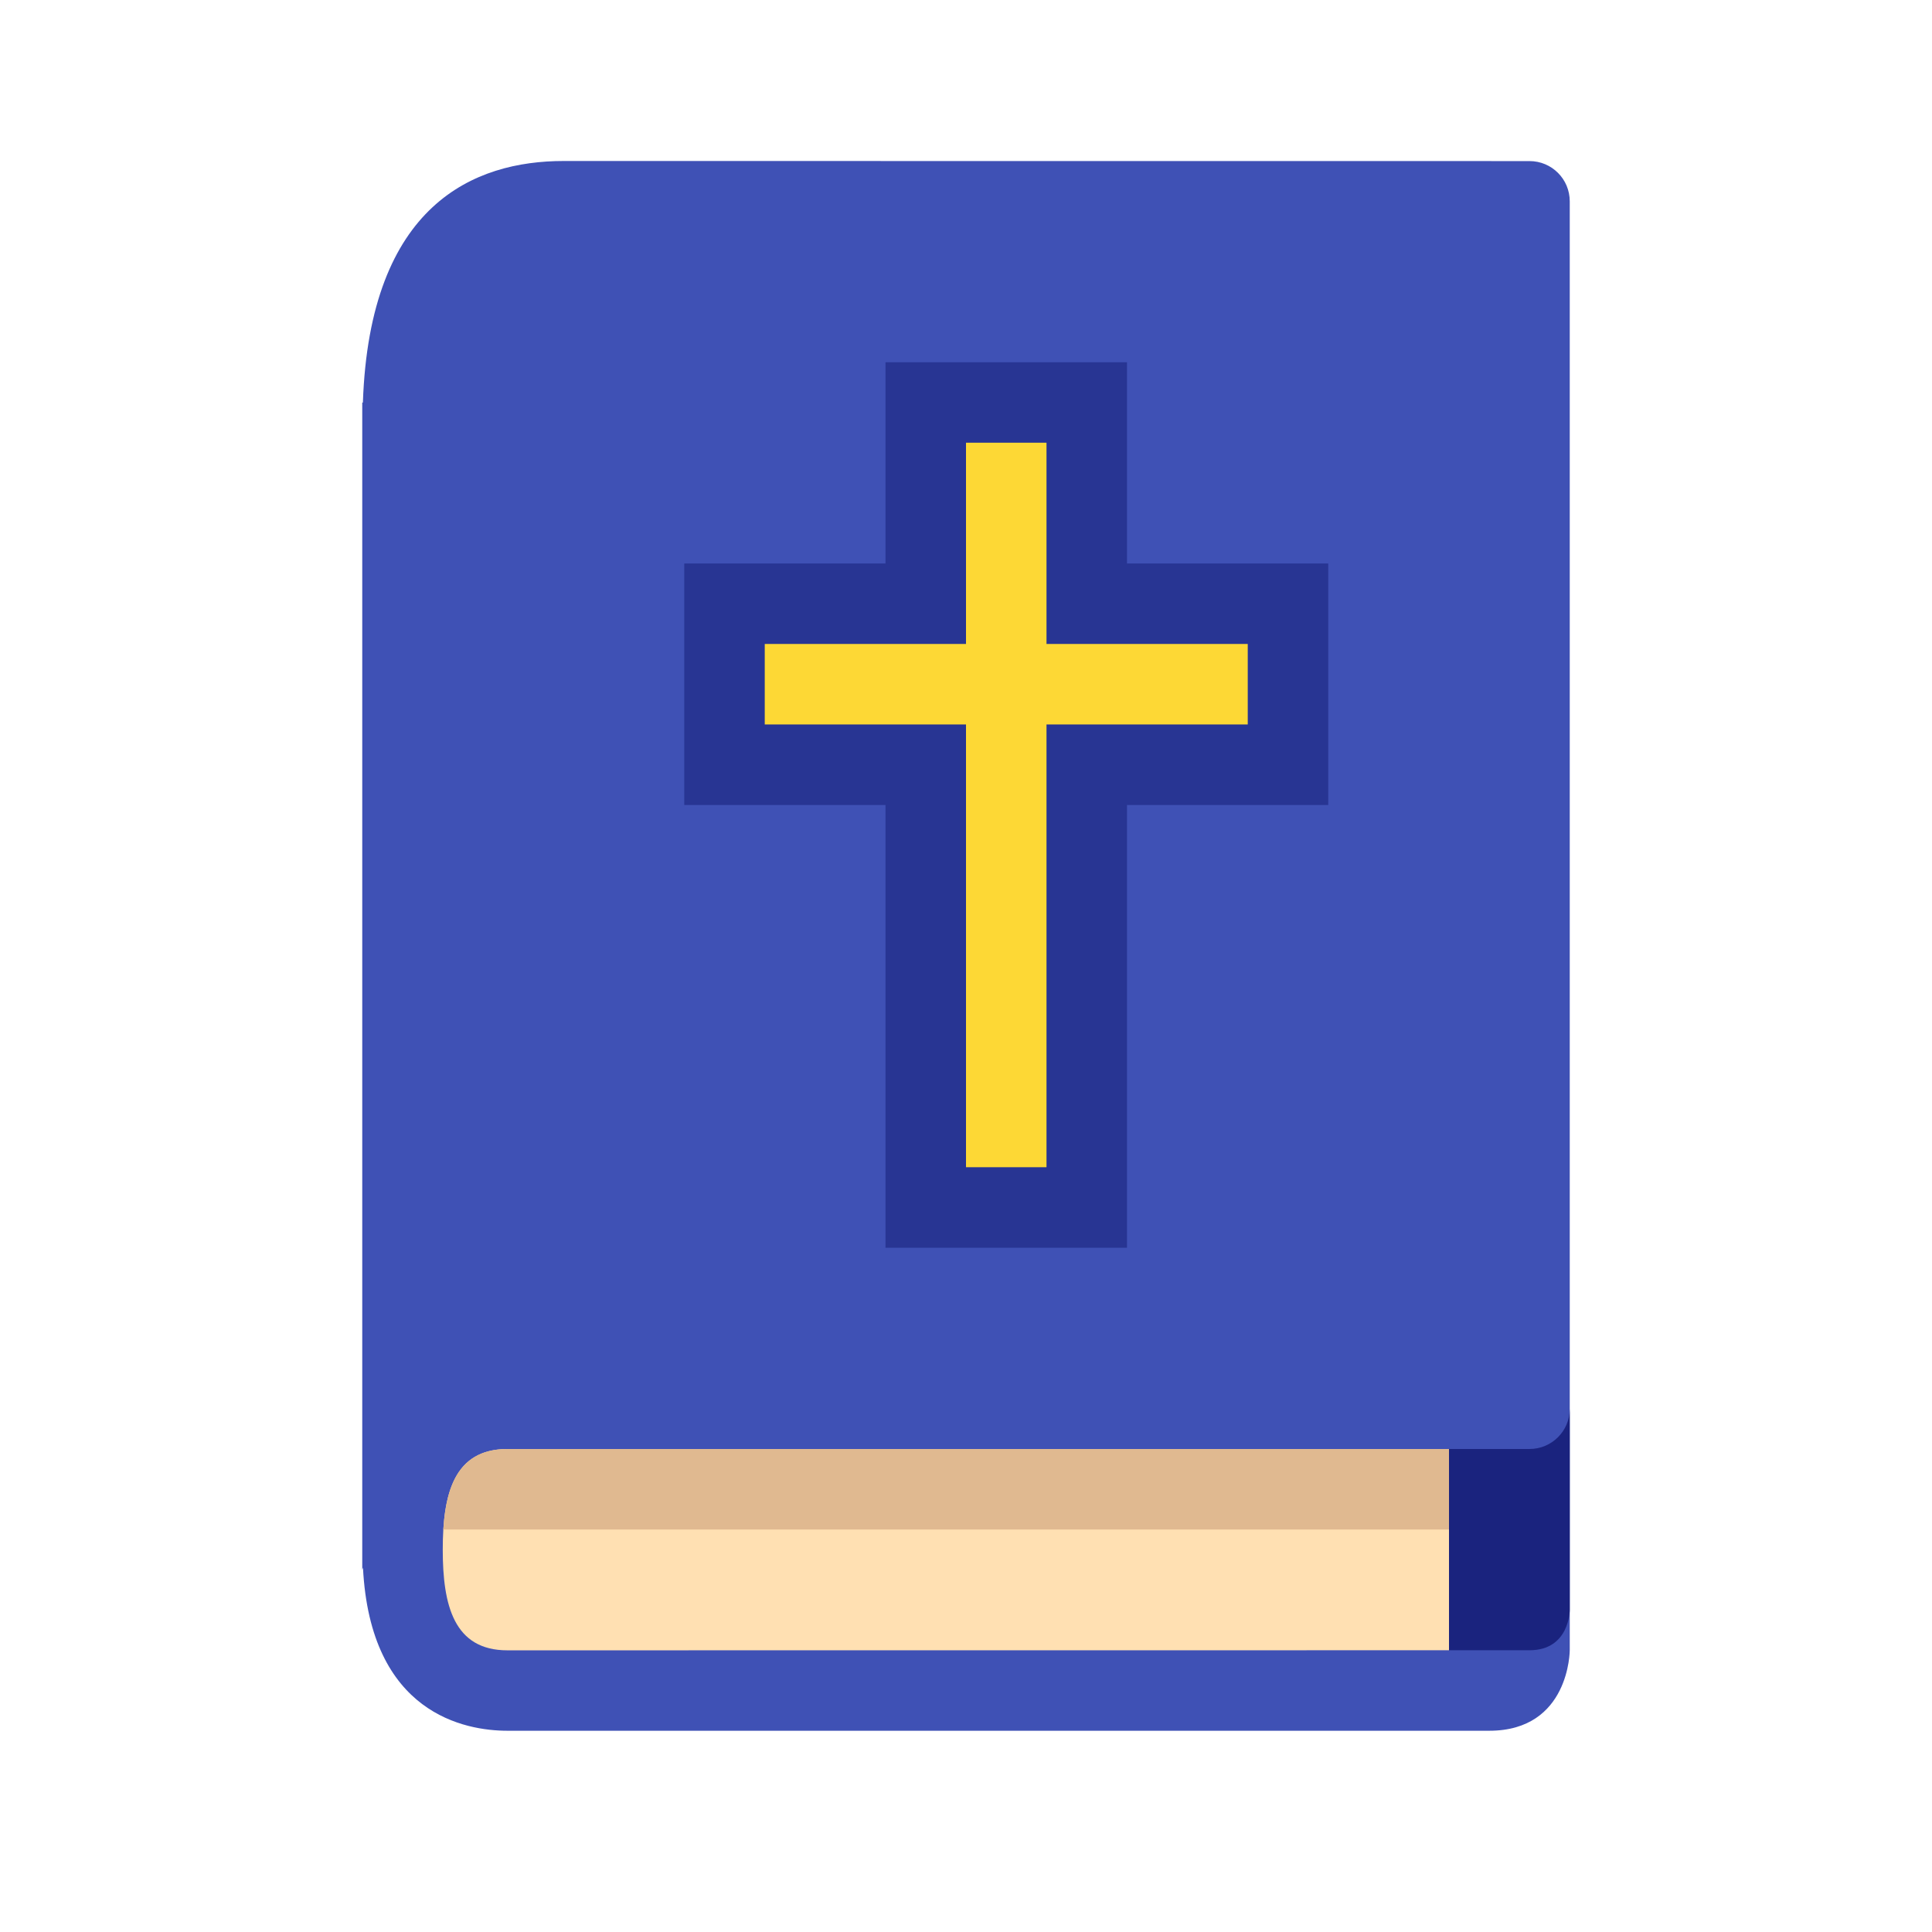
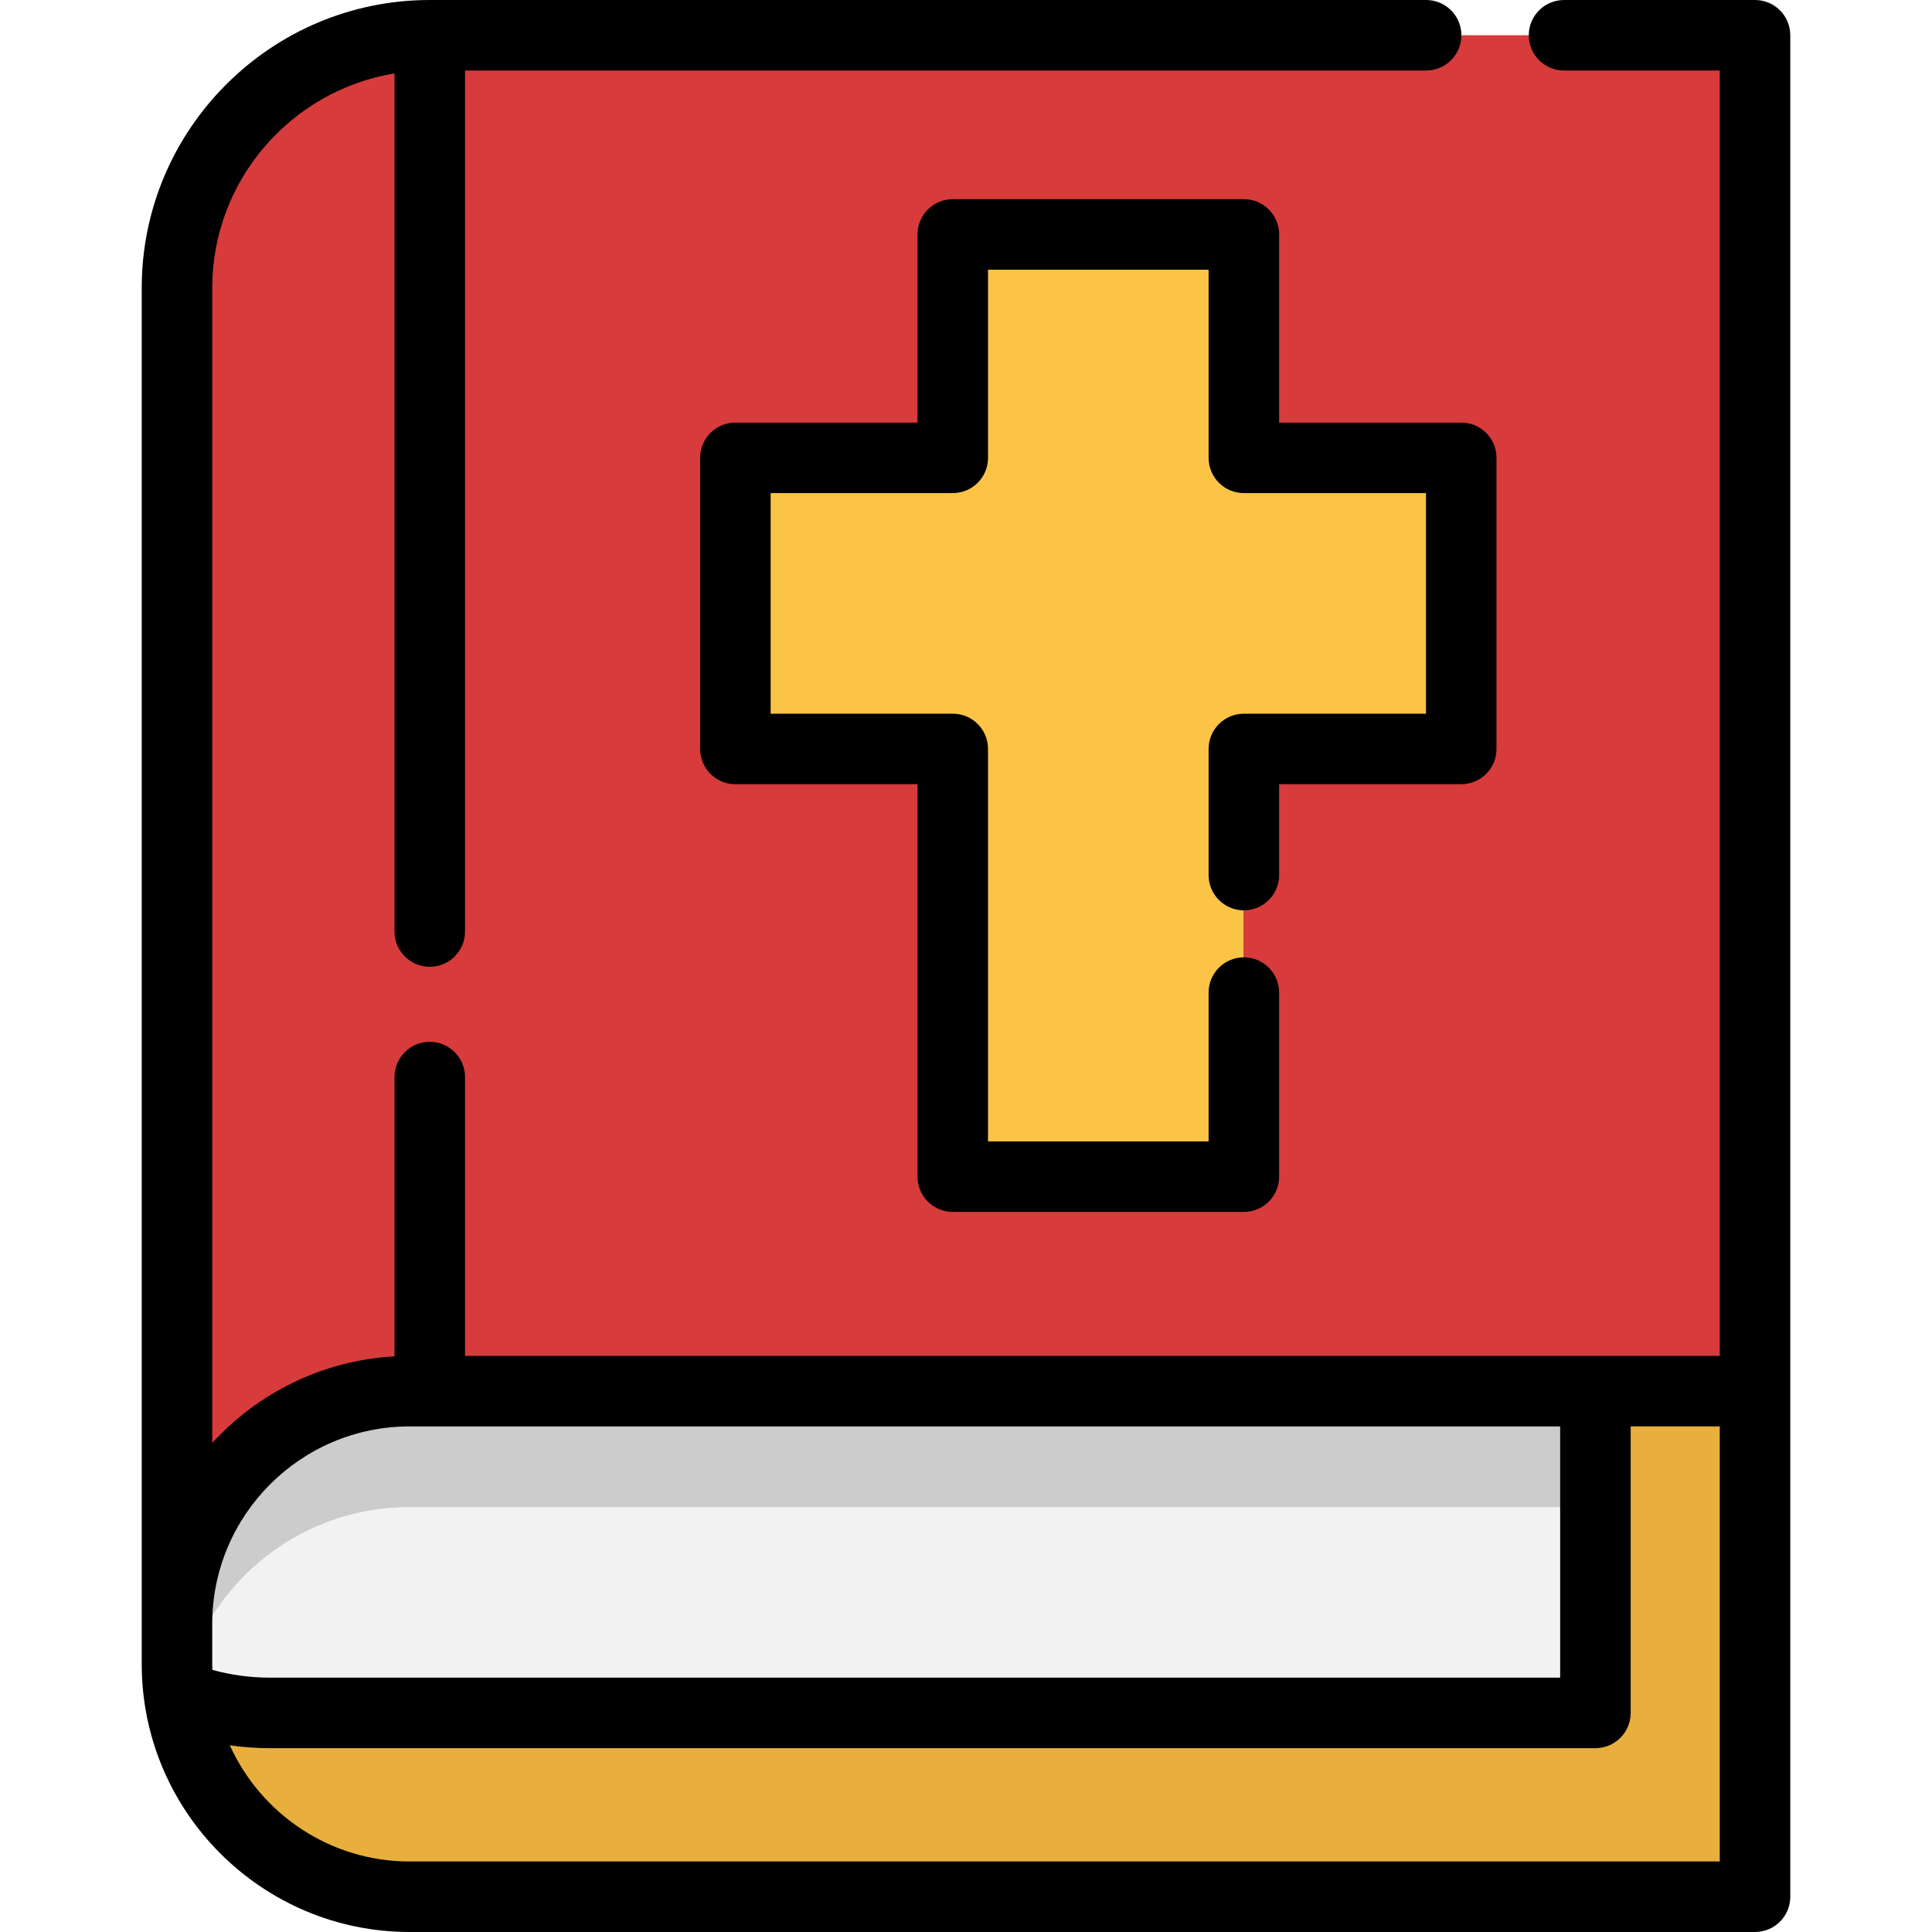
- <svg xmlns="http://www.w3.org/2000/svg" version="1.1" x="0px" y="0px" width="48" height="48" viewBox="0 0 48 48" enable-background="new 0 0 48 48" xml:space="preserve">
-   <path fill="#3F51B5" d="M38,4.002L14,4c-2.207,0-4.816,1.068-4.984,6.002H9c0,0,0,20.822,0,28.998l0.018-0.054  C9.2,42.585,11.565,43,12.607,43c0,0,23.893,0,24.393,0c2,0,2-2,2-2V5.002C39,4.449,38.553,4.002,38,4.002z" />
-   <g>
-     <rect x="22" y="9" fill="#283593" width="6" height="22" />
-     <rect x="17" y="14" fill="#283593" width="16" height="6" />
+ <svg xmlns="http://www.w3.org/2000/svg" height="800px" width="800px" version="1.1" id="Layer_1" viewBox="0 0 512.001 512.001" xml:space="preserve" fill="#000000">
+   <g id="SVGRepo_bgCarrier" stroke-width="0" />
+   <g id="SVGRepo_tracerCarrier" stroke-linecap="round" stroke-linejoin="round" />
+   <g id="SVGRepo_iconCarrier">
+     <path style="fill:#d73b3b;" d="M464.988,368.672V9.345H113.782c-36.999,0-66.993,29.994-66.993,66.993l0,0v359.327" />
+     <path style="fill:#E8AF3D;" d="M464.988,368.672H108.453c-34.057,0-61.663,27.608-61.663,61.663v10.658 c0,34.057,27.608,61.664,61.663,61.664h356.535V368.672z" />
+     <path style="fill:#F2F2F2;" d="M422.693,368.68v85.263H71.477c-8.148,0-15.946-1.445-23.172-4.111l-0.872,0.125 c-0.424-2.915-0.648-5.918-0.648-8.957v-10.664c0-34.06,27.607-61.667,61.667-61.667h314.241V368.68z" />
+     <path style="fill:#CCCCCC;" d="M422.693,368.668v30.734H108.452c-30.248,0-55.401,21.777-60.658,50.505l-0.361,0.05 c-0.424-2.915-0.648-5.918-0.648-8.957v-10.664c0-34.06,27.607-61.667,61.667-61.667L422.693,368.668L422.693,368.668z" />
+     <polygon style="fill:#FCC447;" points="387.131,121.337 329.527,121.337 329.527,62.128 252.383,62.128 252.383,121.337 194.779,121.337 194.779,198.481 252.383,198.481 252.383,311.829 329.527,311.829 329.527,198.481 387.131,198.481 " />
+     <path d="M465.101,0h-50.613c-5.16,0-9.344,4.183-9.344,9.344s4.183,9.344,9.344,9.344h41.27v340.64h-332.52v-73.891 c0-5.16-4.183-9.344-9.344-9.344c-5.16,0-9.344,4.183-9.344,9.344v74.011c-19.077,1.069-36.163,9.699-48.306,22.939V76.337 c0-28.606,20.947-52.402,48.306-56.881v227.41c0,5.16,4.183,9.344,9.344,9.344c5.16,0,9.344-4.183,9.344-9.344V18.687h254.706 c5.16,0,9.344-4.183,9.344-9.344S383.103,0,377.943,0H113.894C71.801,0,37.557,34.245,37.557,76.337v364.656 c0,39.153,31.854,71.008,71.008,71.008H465.1c5.16,0,9.344-4.183,9.344-9.344V368.67V9.344C474.444,4.183,470.261,0,465.101,0z M108.564,378.014h304.896v66.583H71.594c-5.224,0-10.354-0.693-15.311-2.056c-0.015-0.516-0.04-1.03-0.04-1.55v-10.658 C56.244,401.485,79.714,378.014,108.564,378.014z M455.757,493.313H108.564c-21.172,0-39.435-12.65-47.662-30.781 c3.523,0.493,7.091,0.752,10.691,0.752h351.21c5.16,0,9.344-4.183,9.344-9.344v-75.927h23.608v115.299H455.757z" />
+     <path d="M338.982,111.993V62.126c0-5.16-4.183-9.344-9.344-9.344h-77.144c-5.16,0-9.344,4.183-9.344,9.344v49.866h-48.26 c-5.16,0-9.344,4.183-9.344,9.344v77.144c0,5.16,4.183,9.344,9.344,9.344h48.26v104.005c0,5.16,4.183,9.344,9.344,9.344h77.144 c5.16,0,9.344-4.183,9.344-9.344v-48.781c0-5.16-4.183-9.344-9.344-9.344s-9.344,4.183-9.344,9.344v39.437h-58.457V198.479 c0-5.16-4.183-9.344-9.344-9.344h-48.26v-58.457h48.26c5.16,0,9.344-4.183,9.344-9.344V71.469h58.457v49.866 c0,5.16,4.183,9.344,9.344,9.344h48.261v58.457h-48.261c-5.16,0-9.344,4.183-9.344,9.344v33.422c0,5.16,4.183,9.344,9.344,9.344 s9.344-4.183,9.344-9.344v-24.079h48.261c5.16,0,9.344-4.183,9.344-9.344v-77.143c0-5.16-4.183-9.344-9.344-9.344H338.982z" />
  </g>
-   <g>
-     <rect x="24" y="10.999" fill="#FDD835" width="2" height="18" />
-     <rect x="19" y="15.999" fill="#FDD835" width="12" height="2" />
-   </g>
-   <path fill="#FFE0B2" d="M36,36H12.607C11.275,36,11,37.119,11,38.5c0,1.382,0.275,2.502,1.607,2.502L36,41V36z" />
-   <path fill="#1A237E" d="M38,36h-2v5c0,0,1,0,2,0s1-1,1-1v-4.998C39,35.553,38.553,36,38,36z" />
-   <path fill="#E0B990" d="M11.014,38H36v-2H12.607C11.44,36,11.085,36.858,11.014,38z" />
</svg>
